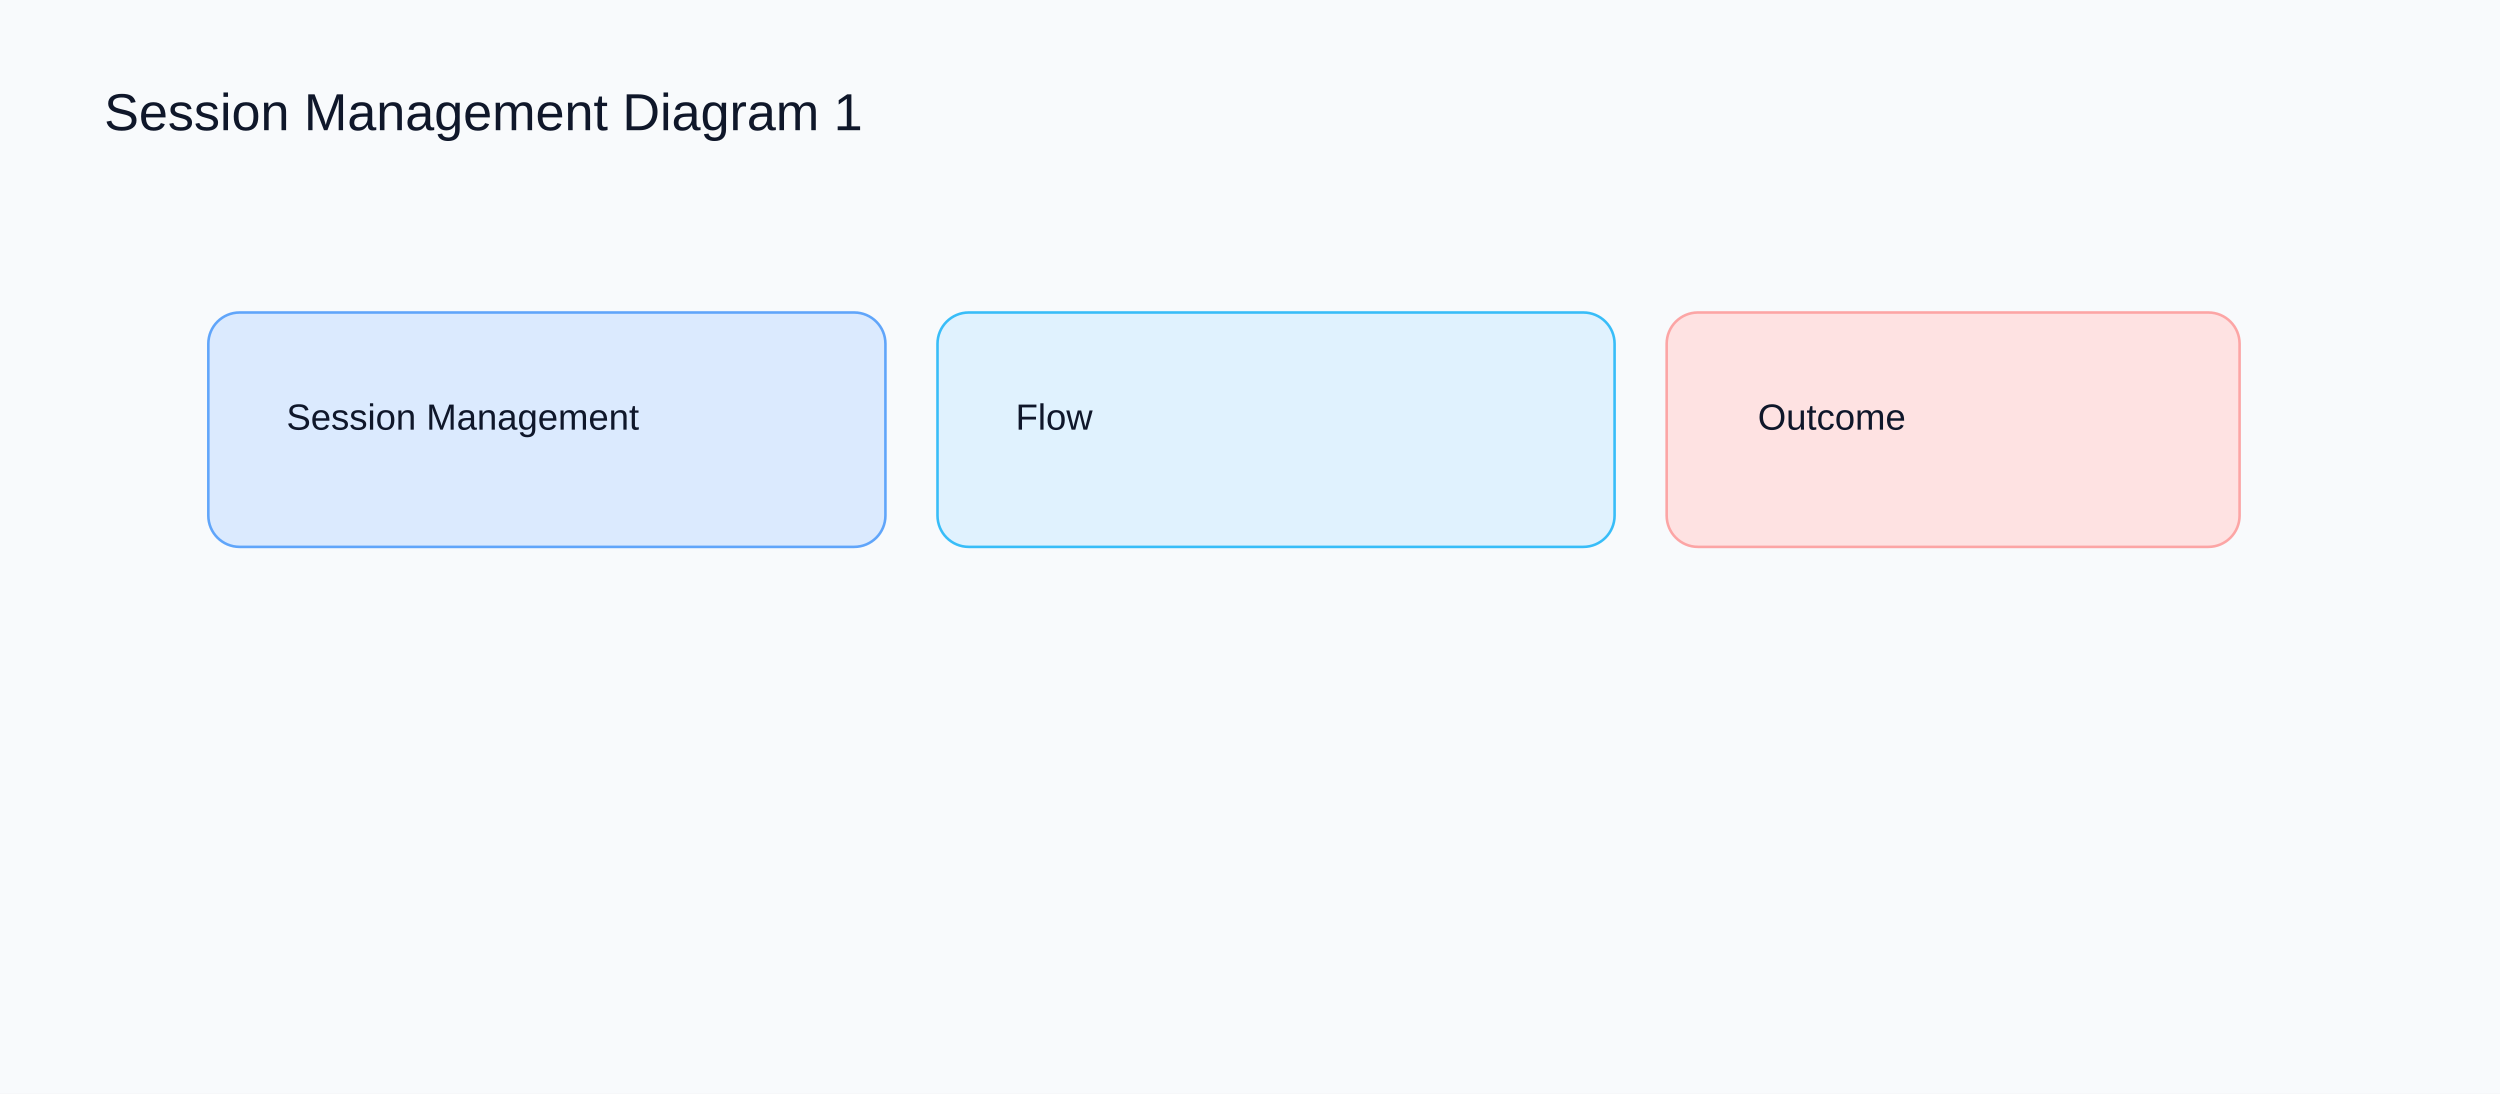
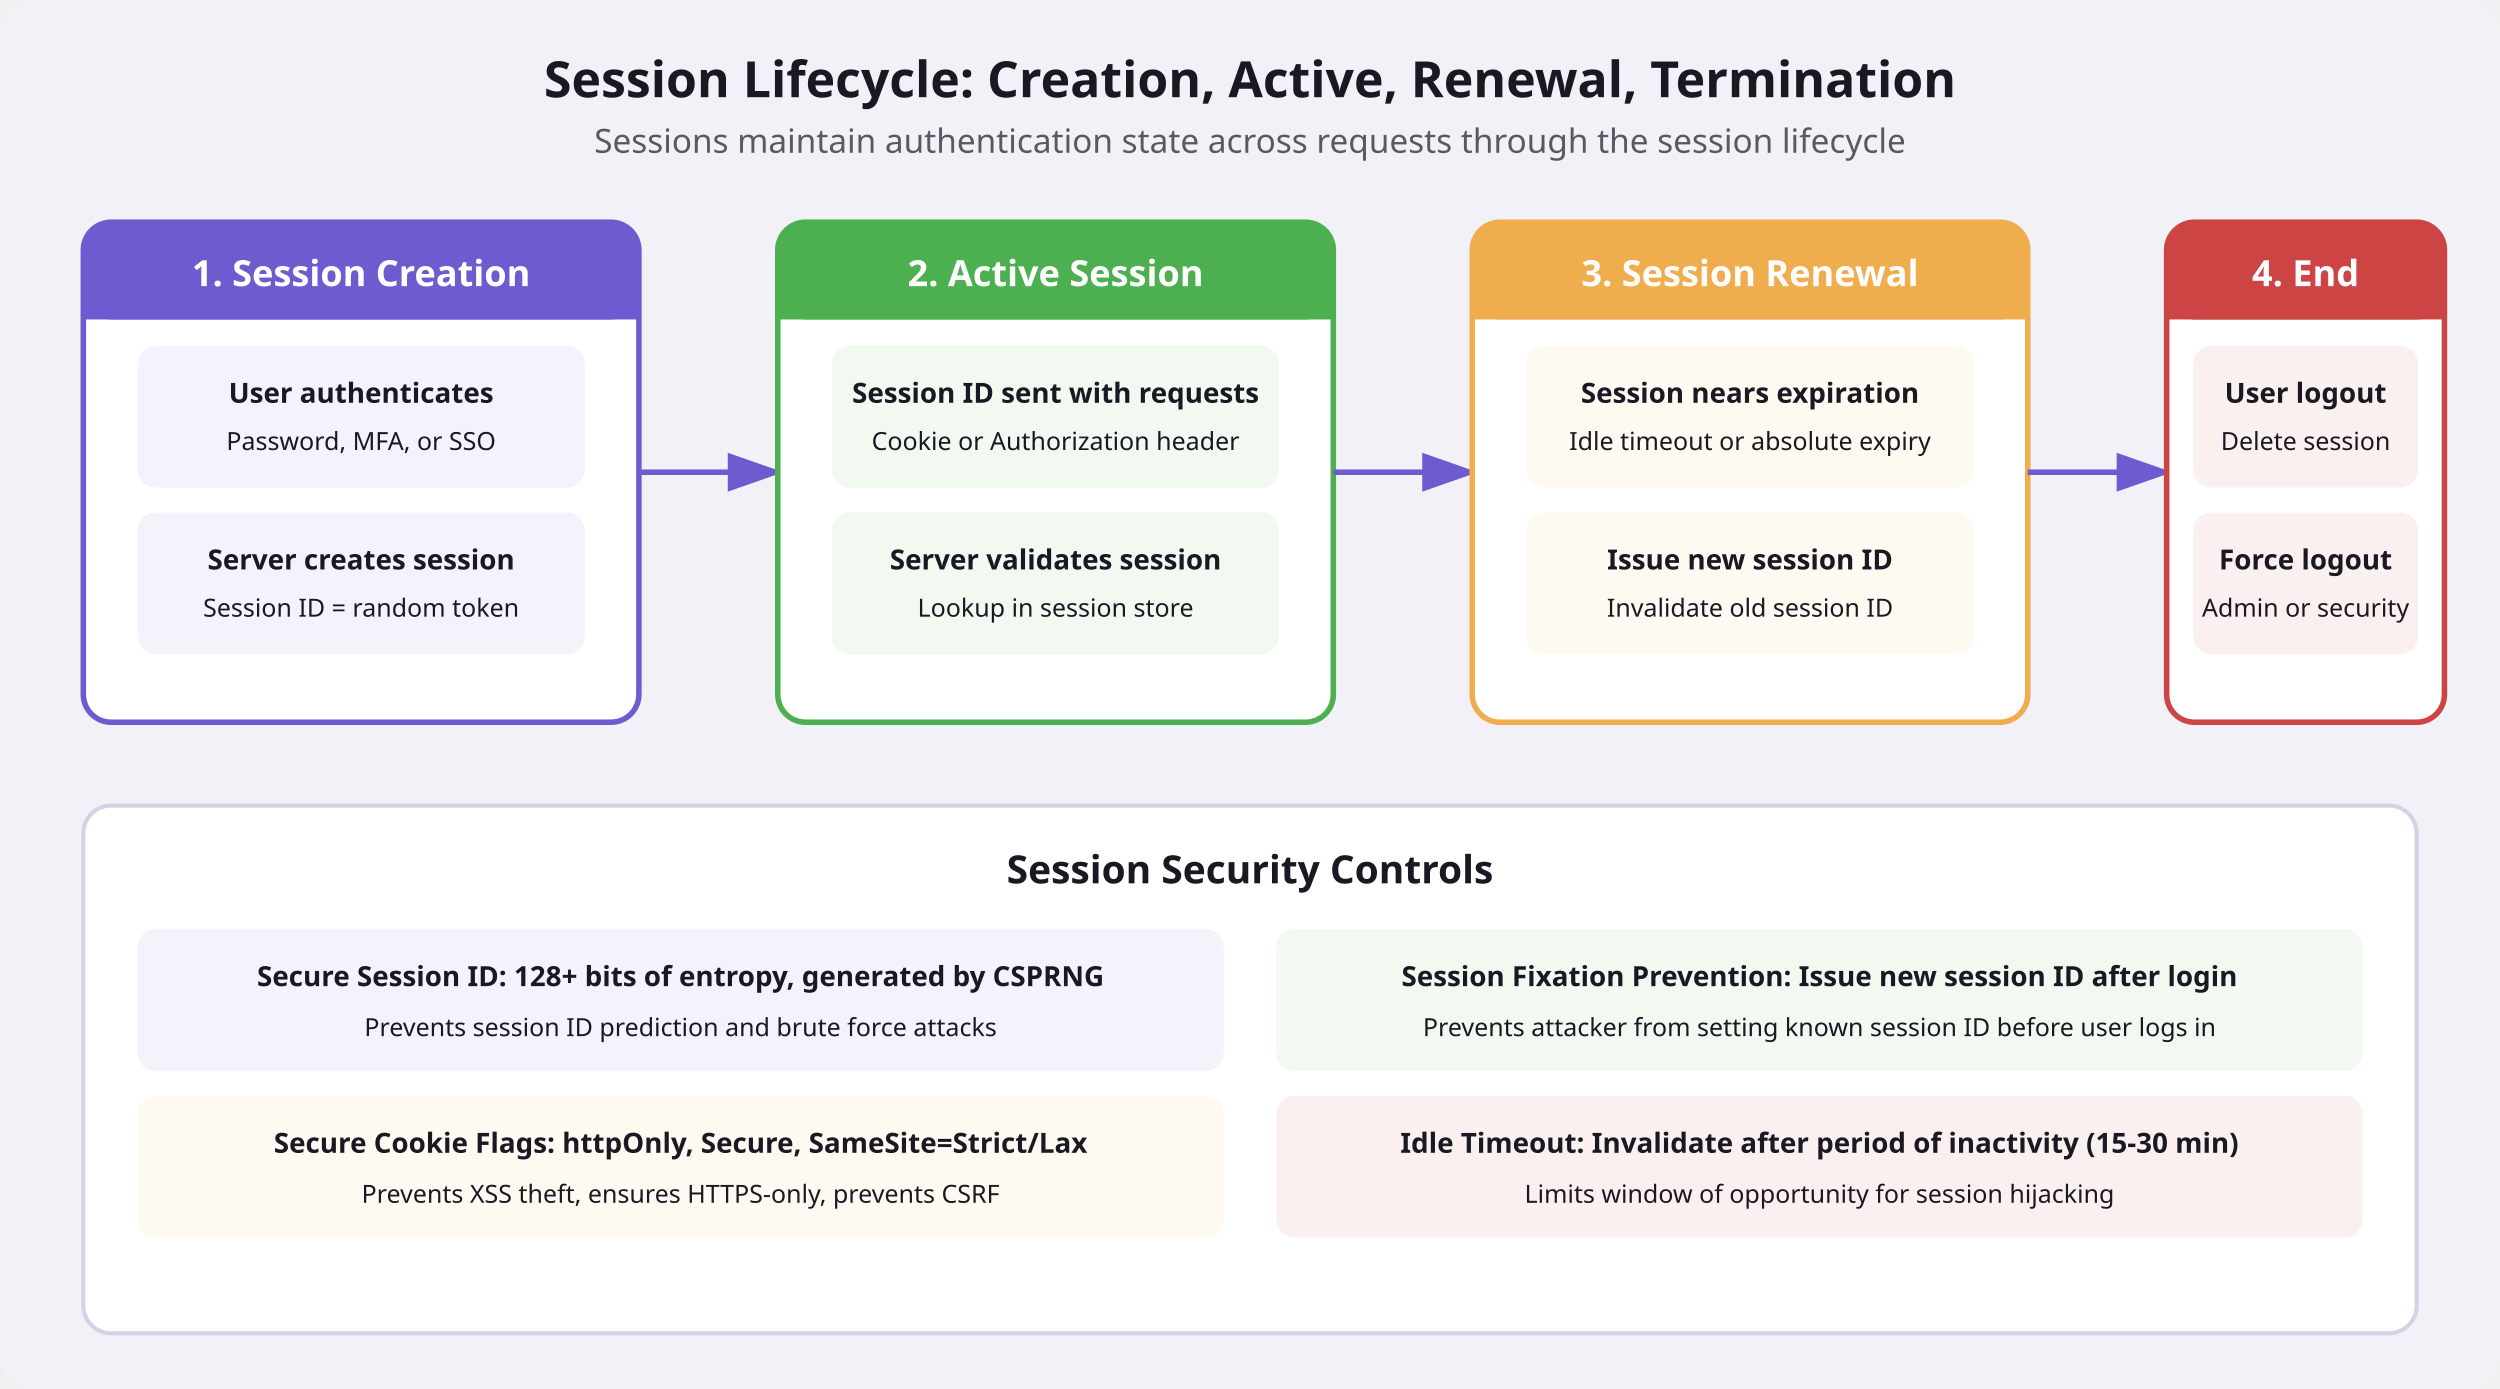
- <svg xmlns="http://www.w3.org/2000/svg" width="960" height="420" viewBox="0 0 960 420">
-   <rect width="960" height="420" fill="#f8fafc" />
-   <text x="40" y="50" font-family="Arial" font-size="20" fill="#0f172a">Session Management Diagram 1</text>
-   <rect x="80" y="120" width="260" height="90" rx="12" fill="#dbeafe" stroke="#60a5fa" />
-   <text x="110" y="165" font-family="Arial" font-size="14" fill="#0f172a">Session Management</text>
-   <rect x="360" y="120" width="260" height="90" rx="12" fill="#e0f2fe" stroke="#38bdf8" />
-   <text x="390" y="165" font-family="Arial" font-size="14" fill="#0f172a">Flow</text>
-   <rect x="640" y="120" width="220" height="90" rx="12" fill="#fee2e2" stroke="#fca5a5" />
-   <text x="675" y="165" font-family="Arial" font-size="14" fill="#0f172a">Outcome</text>
+ <svg xmlns="http://www.w3.org/2000/svg" viewBox="0 0 900 500" font-family="system-ui, sans-serif">
+   <rect width="900" height="500" rx="12" fill="#f3f1f8" />
+   <text x="450" y="35" text-anchor="middle" font-size="18" font-weight="700" fill="#1a1822">Session Lifecycle: Creation, Active, Renewal, Termination</text>
+   <text x="450" y="55" text-anchor="middle" font-size="12" fill="#1a1822" opacity="0.7">Sessions maintain authentication state across requests through the session lifecycle</text>
+   <rect x="30" y="80" width="200" height="180" rx="10" fill="#ffffff" stroke="#6d5bd0" stroke-width="2" />
+   <rect x="30" y="80" width="200" height="35" rx="10" fill="#6d5bd0" />
+   <rect x="30" y="105" width="200" height="10" fill="#6d5bd0" />
+   <text x="130" y="103" text-anchor="middle" font-size="13" font-weight="700" fill="#ffffff">1. Session Creation</text>
+   <rect x="50" y="125" width="160" height="50" rx="6" fill="#6d5bd0" opacity="0.08" stroke="#6d5bd0" stroke-width="1" />
+   <text x="130" y="145" text-anchor="middle" font-size="10" font-weight="600" fill="#1a1822">User authenticates</text>
+   <text x="130" y="162" text-anchor="middle" font-size="9" fill="#1a1822">Password, MFA, or SSO</text>
+   <rect x="50" y="185" width="160" height="50" rx="6" fill="#6d5bd0" opacity="0.08" stroke="#6d5bd0" stroke-width="1" />
+   <text x="130" y="205" text-anchor="middle" font-size="10" font-weight="600" fill="#1a1822">Server creates session</text>
+   <text x="130" y="222" text-anchor="middle" font-size="9" fill="#1a1822">Session ID = random token</text>
+   <line x1="230" y1="170" x2="280" y2="170" stroke="#6d5bd0" stroke-width="2" marker-end="url(#arrowSession)" />
+   <rect x="280" y="80" width="200" height="180" rx="10" fill="#ffffff" stroke="#4caf50" stroke-width="2" />
+   <rect x="280" y="80" width="200" height="35" rx="10" fill="#4caf50" />
+   <rect x="280" y="105" width="200" height="10" fill="#4caf50" />
+   <text x="380" y="103" text-anchor="middle" font-size="13" font-weight="700" fill="#ffffff">2. Active Session</text>
+   <rect x="300" y="125" width="160" height="50" rx="6" fill="#4caf50" opacity="0.08" stroke="#4caf50" stroke-width="1" />
+   <text x="380" y="145" text-anchor="middle" font-size="10" font-weight="600" fill="#1a1822">Session ID sent with requests</text>
+   <text x="380" y="162" text-anchor="middle" font-size="9" fill="#1a1822">Cookie or Authorization header</text>
+   <rect x="300" y="185" width="160" height="50" rx="6" fill="#4caf50" opacity="0.08" stroke="#4caf50" stroke-width="1" />
+   <text x="380" y="205" text-anchor="middle" font-size="10" font-weight="600" fill="#1a1822">Server validates session</text>
+   <text x="380" y="222" text-anchor="middle" font-size="9" fill="#1a1822">Lookup in session store</text>
+   <line x1="480" y1="170" x2="530" y2="170" stroke="#6d5bd0" stroke-width="2" marker-end="url(#arrowSession)" />
+   <rect x="530" y="80" width="200" height="180" rx="10" fill="#ffffff" stroke="#f0ad4e" stroke-width="2" />
+   <rect x="530" y="80" width="200" height="35" rx="10" fill="#f0ad4e" />
+   <rect x="530" y="105" width="200" height="10" fill="#f0ad4e" />
+   <text x="630" y="103" text-anchor="middle" font-size="13" font-weight="700" fill="#ffffff">3. Session Renewal</text>
+   <rect x="550" y="125" width="160" height="50" rx="6" fill="#f0ad4e" opacity="0.08" stroke="#f0ad4e" stroke-width="1" />
+   <text x="630" y="145" text-anchor="middle" font-size="10" font-weight="600" fill="#1a1822">Session nears expiration</text>
+   <text x="630" y="162" text-anchor="middle" font-size="9" fill="#1a1822">Idle timeout or absolute expiry</text>
+   <rect x="550" y="185" width="160" height="50" rx="6" fill="#f0ad4e" opacity="0.08" stroke="#f0ad4e" stroke-width="1" />
+   <text x="630" y="205" text-anchor="middle" font-size="10" font-weight="600" fill="#1a1822">Issue new session ID</text>
+   <text x="630" y="222" text-anchor="middle" font-size="9" fill="#1a1822">Invalidate old session ID</text>
+   <line x1="730" y1="170" x2="780" y2="170" stroke="#6d5bd0" stroke-width="2" marker-end="url(#arrowSession)" />
+   <rect x="780" y="80" width="100" height="180" rx="10" fill="#ffffff" stroke="#cc4444" stroke-width="2" />
+   <rect x="780" y="80" width="100" height="35" rx="10" fill="#cc4444" />
+   <rect x="780" y="105" width="100" height="10" fill="#cc4444" />
+   <text x="830" y="103" text-anchor="middle" font-size="13" font-weight="700" fill="#ffffff">4. End</text>
+   <rect x="790" y="125" width="80" height="50" rx="6" fill="#cc4444" opacity="0.08" stroke="#cc4444" stroke-width="1" />
+   <text x="830" y="145" text-anchor="middle" font-size="10" font-weight="600" fill="#1a1822">User logout</text>
+   <text x="830" y="162" text-anchor="middle" font-size="9" fill="#1a1822">Delete session</text>
+   <rect x="790" y="185" width="80" height="50" rx="6" fill="#cc4444" opacity="0.08" stroke="#cc4444" stroke-width="1" />
+   <text x="830" y="205" text-anchor="middle" font-size="10" font-weight="600" fill="#1a1822">Force logout</text>
+   <text x="830" y="222" text-anchor="middle" font-size="9" fill="#1a1822">Admin or security</text>
+   <rect x="30" y="290" width="840" height="190" rx="10" fill="#ffffff" stroke="#d7d1e6" stroke-width="1.5" />
+   <text x="450" y="318" text-anchor="middle" font-size="14" font-weight="700" fill="#1a1822">Session Security Controls</text>
+   <rect x="50" y="335" width="390" height="50" rx="6" fill="#6d5bd0" opacity="0.08" stroke="#6d5bd0" stroke-width="1" />
+   <text x="245" y="355" text-anchor="middle" font-size="10" font-weight="600" fill="#1a1822">Secure Session ID: 128+ bits of entropy, generated by CSPRNG</text>
+   <text x="245" y="373" text-anchor="middle" font-size="9" fill="#1a1822">Prevents session ID prediction and brute force attacks</text>
+   <rect x="460" y="335" width="390" height="50" rx="6" fill="#4caf50" opacity="0.08" stroke="#4caf50" stroke-width="1" />
+   <text x="655" y="355" text-anchor="middle" font-size="10" font-weight="600" fill="#1a1822">Session Fixation Prevention: Issue new session ID after login</text>
+   <text x="655" y="373" text-anchor="middle" font-size="9" fill="#1a1822">Prevents attacker from setting known session ID before user logs in</text>
+   <rect x="50" y="395" width="390" height="50" rx="6" fill="#f0ad4e" opacity="0.08" stroke="#f0ad4e" stroke-width="1" />
+   <text x="245" y="415" text-anchor="middle" font-size="10" font-weight="600" fill="#1a1822">Secure Cookie Flags: httpOnly, Secure, SameSite=Strict/Lax</text>
+   <text x="245" y="433" text-anchor="middle" font-size="9" fill="#1a1822">Prevents XSS theft, ensures HTTPS-only, prevents CSRF</text>
+   <rect x="460" y="395" width="390" height="50" rx="6" fill="#cc4444" opacity="0.08" stroke="#cc4444" stroke-width="1" />
+   <text x="655" y="415" text-anchor="middle" font-size="10" font-weight="600" fill="#1a1822">Idle Timeout: Invalidate after period of inactivity (15-30 min)</text>
+   <text x="655" y="433" text-anchor="middle" font-size="9" fill="#1a1822">Limits window of opportunity for session hijacking</text>
+   <defs>
+     <marker id="arrowSession" markerWidth="10" markerHeight="7" refX="9" refY="3.5" orient="auto">
+       <polygon points="0 0, 10 3.5, 0 7" fill="#6d5bd0" />
+     </marker>
+   </defs>
</svg>
